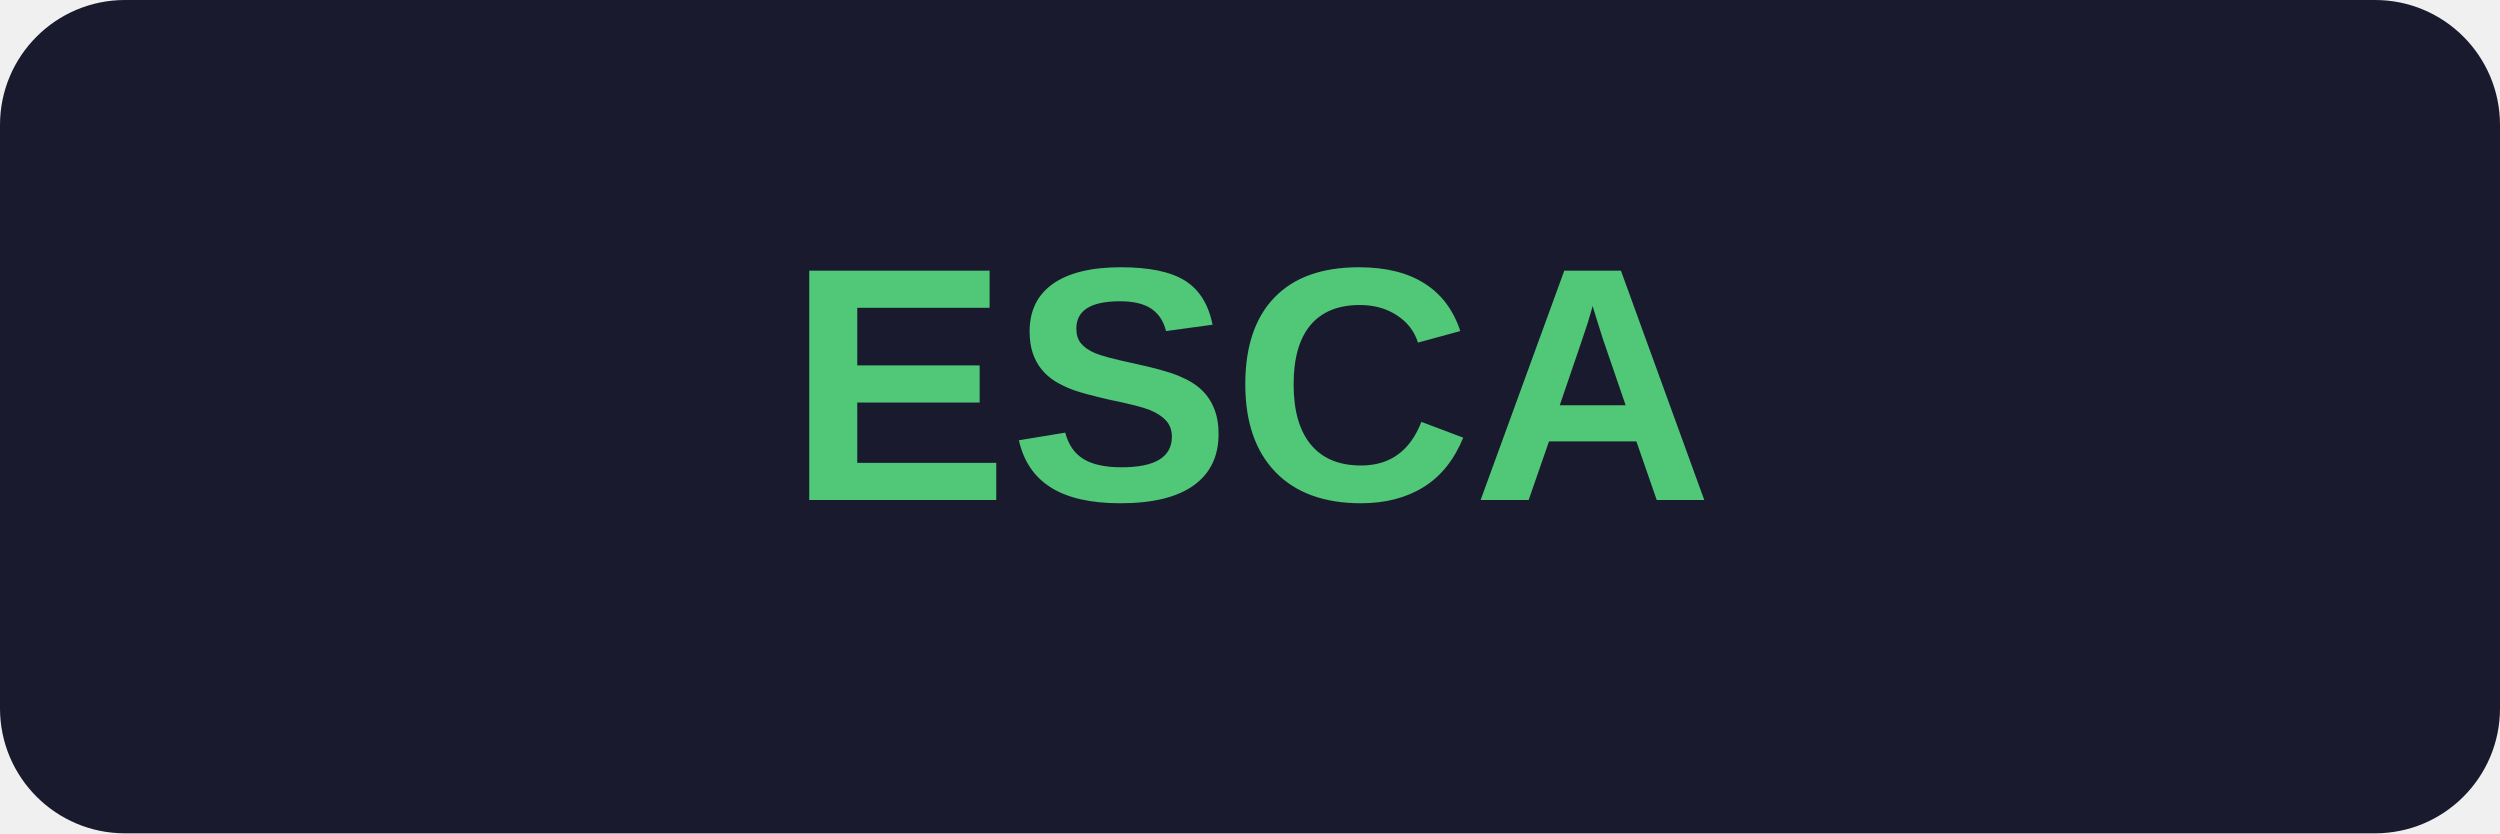
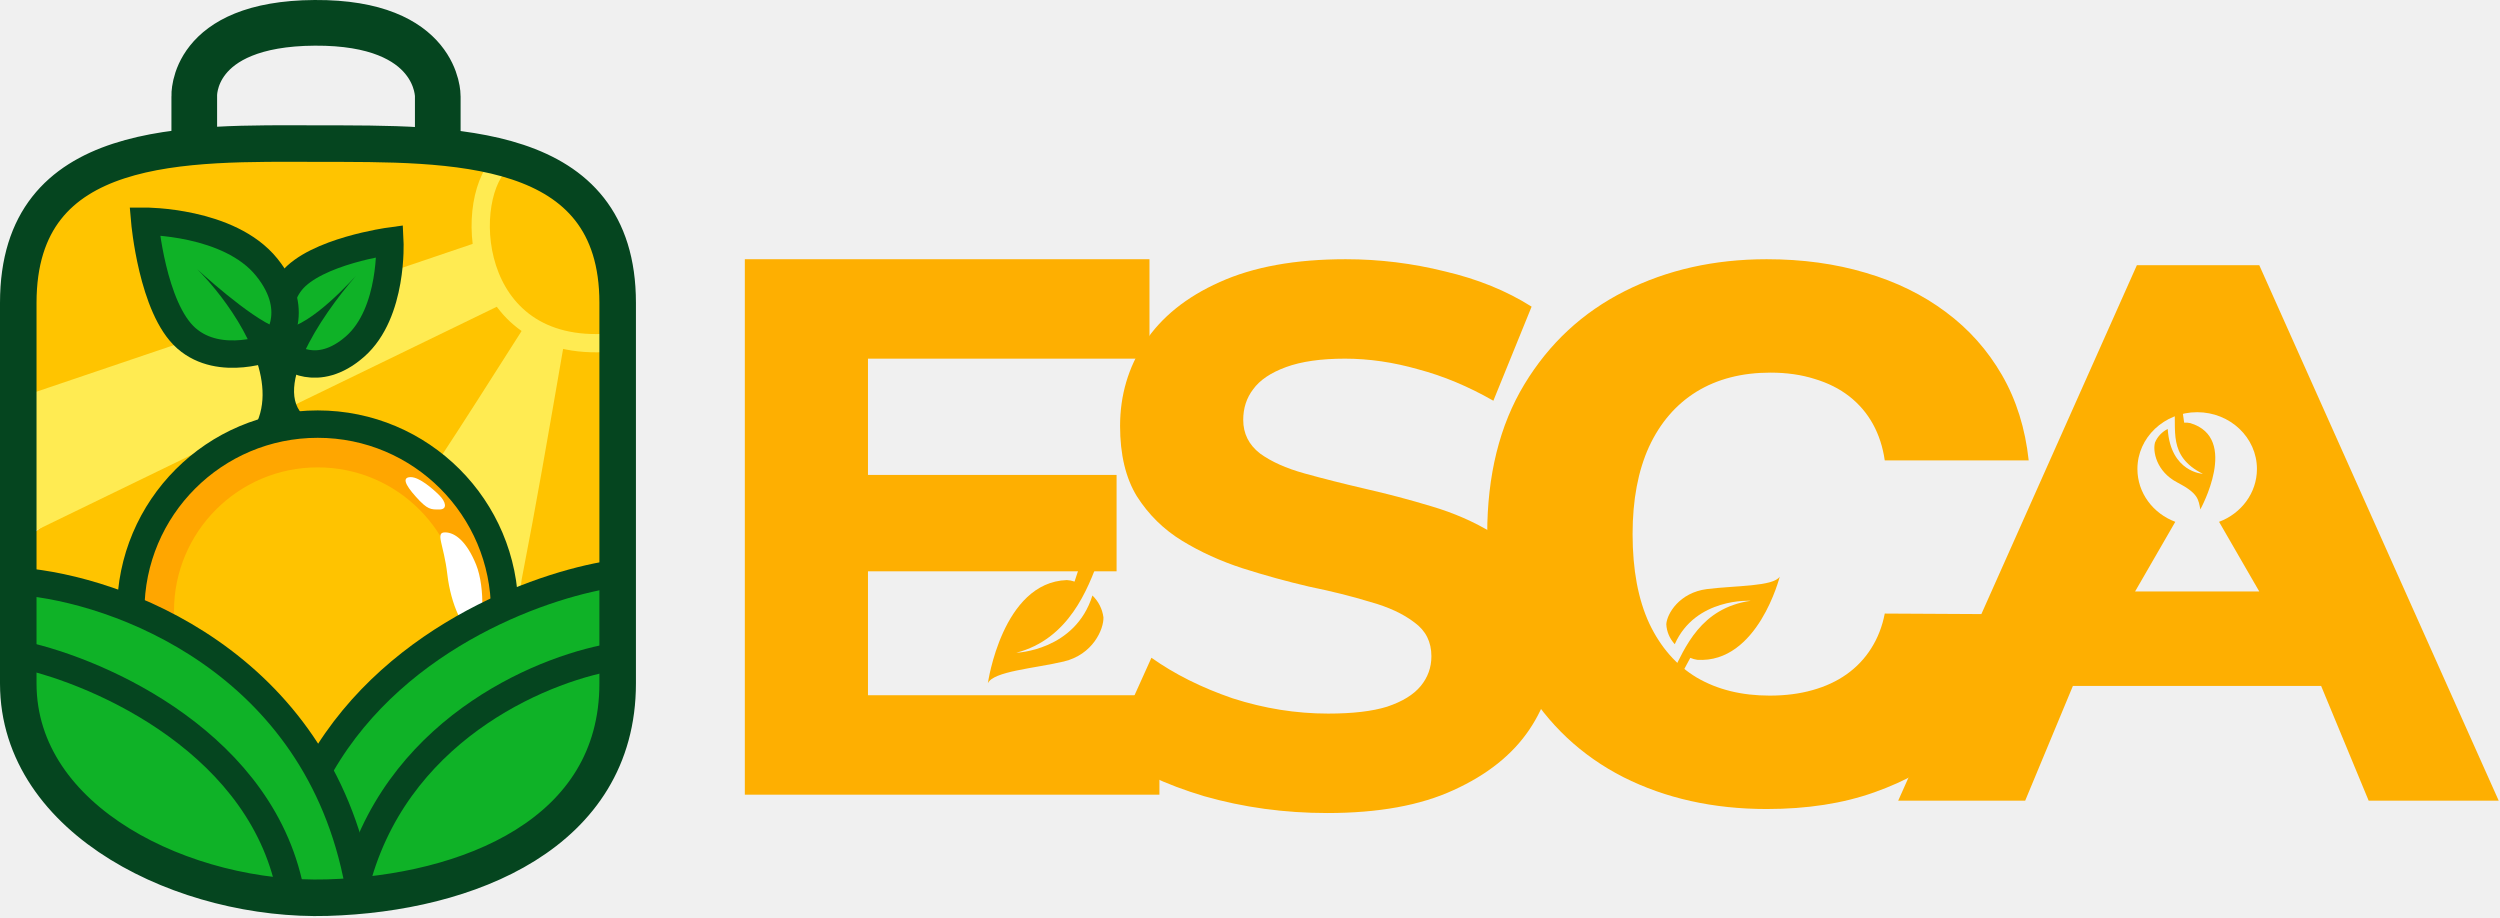
- <svg xmlns="http://www.w3.org/2000/svg" width="240" height="80" viewBox="0 0 240 80">
-   <rect width="240" height="80" rx="12" fill="#1a1a2e" />
-   <text x="120" y="48" font-family="Segoe UI, Arial, sans-serif" font-size="32" font-weight="700" fill="#50C878" text-anchor="middle">ESCA</text>
+ <svg xmlns="http://www.w3.org/2000/svg" width="1095" height="402" viewBox="0 0 1095 402" fill="none">
+   <path d="M159.97 127.369C159.97 127.369 163.372 129.07 171.878 129.637C180.383 130.204 186.053 129.637 186.053 129.637L181.517 280.469L92.492 325.831C92.492 325.831 128.783 271.396 141.258 218.095C153.732 164.793 159.97 127.369 159.97 127.369Z" fill="#FFC400" />
+   <rect x="226.699" y="145.343" width="41.23" height="181.951" fill="#FFC300" />
+   <path d="M250.266 94.988C250.266 94.988 245.942 93.582 244.39 85.953C242.838 78.325 232.672 75.974 232.672 75.974C144.594 64.316 91.851 64.229 54.961 76.238C41.384 80.658 31.334 89.613 21.192 97.755L14.947 121.899L14.909 148.986L14.85 186.198C14.85 186.198 115.091 140.872 163.233 122.976C211.374 105.081 250.266 94.988 250.266 94.988Z" fill="#FFC400" />
+   <path d="M232.296 106.305C232.296 106.305 229.463 107.399 236.543 112.243C243.624 117.088 245.516 125.856 245.516 125.856C245.516 125.856 240.71 140.939 210.036 180.685C179.362 220.43 97.794 304.43 97.794 304.43L3.508 242.583C3.508 242.583 21.014 224.828 122.509 163.048C224.004 101.268 232.296 106.305 232.296 106.305Z" fill="#FFC400" />
+   <path d="M231.093 140.858C231.093 140.858 224.426 137.527 231.093 142.086C237.761 146.644 247.237 149.364 247.237 149.364C239.696 192.847 235.214 219.288 228.492 253.796C224.907 282.478 224.907 283.375 179.192 347.826L95.838 314.938C166.151 243.492 166.151 242.925 231.093 140.858Z" fill="#FFEB52" />
+   <path d="M5.488 175.116L213.703 104.561L227.596 129.502L9.565 235.32L5.488 175.116Z" fill="#FFEB52" />
+   <circle cx="139.153" cy="267.653" r="81.891" fill="#FFA600" stroke="#05451F" stroke-width="12" />
+   <circle cx="139.153" cy="267.653" r="62.941" fill="#FFC300" />
+   <path d="M127.569 123.235C116.908 136.42 125.853 155.457 125.853 155.457C125.853 155.457 138.765 166.516 155.55 151.747C172.334 136.978 170.753 105.609 170.753 105.609C170.753 105.609 138.23 110.05 127.569 123.235Z" fill="#0FB227" stroke="#05451F" stroke-width="12" />
+   <path d="M81.603 148.132C96.498 161.247 119.443 151.833 119.443 151.833C119.443 151.833 133.229 137.377 116.83 117.046C100.431 96.714 63.4 96.899 63.4 96.899C63.4 96.899 66.707 135.017 81.603 148.132Z" fill="#0FB227" stroke="#05451F" stroke-width="12" />
+   <path d="M86.418 117.955C86.418 117.955 109.1 138.935 121.008 143.472C130.607 147.129 149.051 128.307 155.84 120.872C156.73 119.847 157.597 118.872 158.432 117.955C158.432 117.955 157.473 119.084 155.84 120.872C140.224 138.878 117.587 172.573 135.184 183.731L110.801 188.268C122.433 169.507 107.71 143.245 94.357 126.812C91.567 123.378 88.836 120.373 86.418 117.955Z" fill="#05451F" />
+   <path d="M208.553 247.358C212.592 257.362 212.005 276.843 207.543 276.843C203.081 276.843 197.443 264.733 195.929 251.57C194.414 238.406 190.482 233.182 194.944 233.182C199.406 233.182 204.513 237.353 208.553 247.358Z" fill="white" />
+   <path d="M192.413 216.92C195.248 219.755 196.171 223.157 192.413 223.157C188.655 223.157 187.309 223.302 182.206 217.631C177.103 211.961 176.18 208.981 179.938 208.981C183.696 208.981 189.578 214.085 192.413 216.92Z" fill="white" />
+   <path d="M9.135 258.478V287.397V315.182C9.135 316.542 21.388 339.193 29.704 348.832C42.557 356.771 68.489 372.988 69.397 374.349C70.304 375.71 112.336 387.006 131.048 394L170.68 386.897C192.487 384.834 226.223 368.534 228.492 367.627C231.327 366.493 258.064 336.729 259.765 334.461C261.126 332.646 266.003 310.645 268.271 299.872V253.795L250.126 258.478L205.33 276.623L174.143 294.768L152.028 318.584L139.554 332.193L131.048 323.12L107.8 298.171L80.582 276.623L44.858 265.282L9.135 258.478Z" fill="#0FB227" />
+   <path d="M9.703 286.83C44.292 294.39 116.305 326.182 127.646 392.865" stroke="#05451F" stroke-width="12" />
+   <path d="M9.135 254.692C50.877 258.048 138.894 289.277 157.026 387.346" stroke="#05451F" stroke-width="12" />
+   <path d="M270.539 287.397C240.864 291.744 176.638 316.883 157.132 382.659" stroke="#05451F" stroke-width="12" />
+   <path d="M270.539 251.107C241.242 254.887 174.256 276.964 140.688 335.028" stroke="#05451F" stroke-width="12" />
+   <path d="M218.994 71.846C201.896 89.459 206.479 159.215 273.307 149.376C275.211 110.212 258.679 74.689 218.994 71.846Z" fill="#FFC400" stroke="#FFEB52" stroke-width="8" stroke-linecap="round" />
+   <path d="M8 132.643C8 60.062 81.6 62.794 139.552 62.897C197.505 63.001 270.538 61.196 270.538 132.643V299.352C270.538 365.128 205.04 391.36 143.343 393.172C81.646 394.985 8 360.024 8 299.352V132.643Z" stroke="#05451F" stroke-width="16" />
+   <path d="M191.743 62.882V42.189C191.743 42.189 192.337 9.679 137.859 10.002C83.381 10.326 85.088 42.189 85.088 42.189V62.882" stroke="#05451F" stroke-width="20" />
+   <path d="M888.57 201.667H825.526C824.686 195.792 822.962 190.489 820.357 185.758C817.751 181.027 814.304 176.983 810.017 173.626C805.73 170.269 800.645 167.712 794.761 165.957C788.961 164.126 782.531 163.211 775.47 163.211C762.945 163.211 752.144 165.996 743.065 171.566C734.071 177.136 727.136 185.186 722.261 195.716C717.47 206.246 715.074 218.988 715.074 233.944C715.074 249.509 717.512 262.557 722.387 273.087C727.346 283.541 734.281 291.438 743.191 296.779C752.186 302.044 762.819 304.677 775.091 304.677C781.984 304.677 788.246 303.876 793.878 302.273C799.594 300.671 804.596 298.344 808.883 295.291C813.254 292.163 816.826 288.386 819.6 283.96C822.458 279.458 824.433 274.384 825.526 268.738L888.57 269.081C887.477 279.458 884.157 289.683 878.609 299.755C873.145 309.827 865.622 319.022 856.039 327.339C846.457 335.58 834.773 342.142 820.987 347.025C807.286 351.908 791.567 354.35 773.831 354.35C750.462 354.35 729.532 349.696 711.039 340.387C692.63 331.001 678.088 317.343 667.413 299.412C656.738 281.481 651.4 259.658 651.4 233.944C651.4 208.153 656.822 186.292 667.665 168.361C678.509 150.43 693.177 136.81 711.67 127.501C730.162 118.192 750.883 113.537 773.831 113.537C789.465 113.537 803.923 115.521 817.204 119.489C830.486 123.38 842.17 129.103 852.257 136.657C862.344 144.135 870.539 153.329 876.844 164.241C883.148 175.152 887.057 187.628 888.57 201.667Z" fill="#FEAF01" />
+   <path d="M766.783 263.14C744.798 266.351 738.103 283.575 732.374 294.982L737.622 293.199L740.351 288.135C741.324 288.565 742.359 288.858 743.421 289.004C769.954 290.617 779.532 252.547 779.532 252.547C776.844 256.931 759.925 256.47 747.727 258.003C735.529 259.535 730.119 268.869 729.844 273.4C729.983 276.621 731.29 279.709 733.549 282.151C742.662 261.674 766.783 263.14 766.783 263.14Z" fill="#FEAF01" />
+   <path d="M964.846 207.54C949.217 199.735 953.521 188.093 952.295 177.303L955.969 180.274L956.662 185.118C957.567 185.062 958.482 185.134 959.375 185.331C981.08 191.872 963.743 223.123 963.743 223.123C962.883 218.833 963.001 216.153 953.692 211.332C944.382 206.511 942.802 197.469 943.916 193.773C944.975 191.245 946.931 189.167 949.457 187.885C950.72 206.909 964.846 207.54 964.846 207.54Z" fill="#FEAF01" />
+   <path d="M1094.43 350.686H1037.47L1016.65 300.429H907.934L887.034 350.686H831.416L935.95 116.154H989.558L1094.43 350.686ZM962.363 180.544C947.907 180.544 936.188 191.678 936.188 205.411C936.189 215.93 943.064 224.923 952.778 228.557L935.161 259.071H989.565L971.947 228.557C981.662 224.923 988.539 215.931 988.539 205.411C988.539 191.678 976.82 180.544 962.363 180.544Z" fill="#FEAF01" />
+   <path d="M445.139 285.9C468.151 279.958 476.525 258.007 481.441 244.447L473.233 246.903L470.645 254.74C469.568 254.352 468.439 254.127 467.296 254.073C438.962 255.008 432.686 299.267 432.686 299.267C435.091 294.005 453.101 292.763 465.895 289.749C478.689 286.736 483.478 275.565 483.307 270.388C482.83 266.742 481.126 263.369 478.479 260.83C470.897 285.049 445.139 285.9 445.139 285.9Z" fill="#FEAF01" />
+   <path d="M581.389 356.109C562.626 356.109 544.645 353.652 527.446 348.738C510.247 343.601 496.399 337.012 485.901 328.971L504.328 288.095C514.38 295.243 526.218 301.162 539.843 305.853C553.692 310.32 567.652 312.553 581.724 312.553C592.445 312.553 601.044 311.548 607.522 309.538C614.223 307.304 619.137 304.289 622.264 300.492C625.391 296.695 626.955 292.339 626.955 287.425C626.955 281.171 624.498 276.257 619.584 272.683C614.67 268.886 608.192 265.871 600.151 263.637C592.11 261.18 583.175 258.946 573.347 256.936C563.743 254.702 554.027 252.022 544.199 248.895C534.594 245.768 525.771 241.747 517.73 236.833C509.689 231.919 503.1 225.442 497.962 217.401C493.048 209.36 490.592 199.085 490.592 186.577C490.592 173.175 494.165 161.002 501.313 150.057C508.684 138.889 519.629 130.066 534.147 123.588C548.889 116.888 567.317 113.537 589.43 113.537C604.172 113.537 618.69 115.324 632.985 118.898C647.281 122.248 659.901 127.386 670.845 134.31L654.093 175.52C643.148 169.266 632.204 164.687 621.259 161.784C610.314 158.656 599.593 157.093 589.095 157.093C578.596 157.093 569.997 158.321 563.296 160.778C556.595 163.235 551.793 166.474 548.889 170.495C545.986 174.292 544.534 178.759 544.534 183.896C544.534 189.927 546.991 194.841 551.905 198.638C556.819 202.212 563.296 205.116 571.337 207.35C579.378 209.583 588.201 211.817 597.806 214.05C607.634 216.284 617.35 218.853 626.955 221.756C636.783 224.66 645.717 228.569 653.758 233.483C661.799 238.397 668.277 244.875 673.191 252.916C678.328 260.957 680.897 271.12 680.897 283.405C680.897 296.583 677.211 308.645 669.84 319.589C662.469 330.534 651.413 339.357 636.671 346.058C622.152 352.759 603.725 356.109 581.389 356.109Z" fill="#FEAF01" />
+   <path d="M376.153 208.02H489.063V250.235H376.153V208.02ZM380.173 304.512H507.825V348.068H326.231V113.537H503.47V157.093H380.173V304.512Z" fill="#FEAF01" />
</svg>
